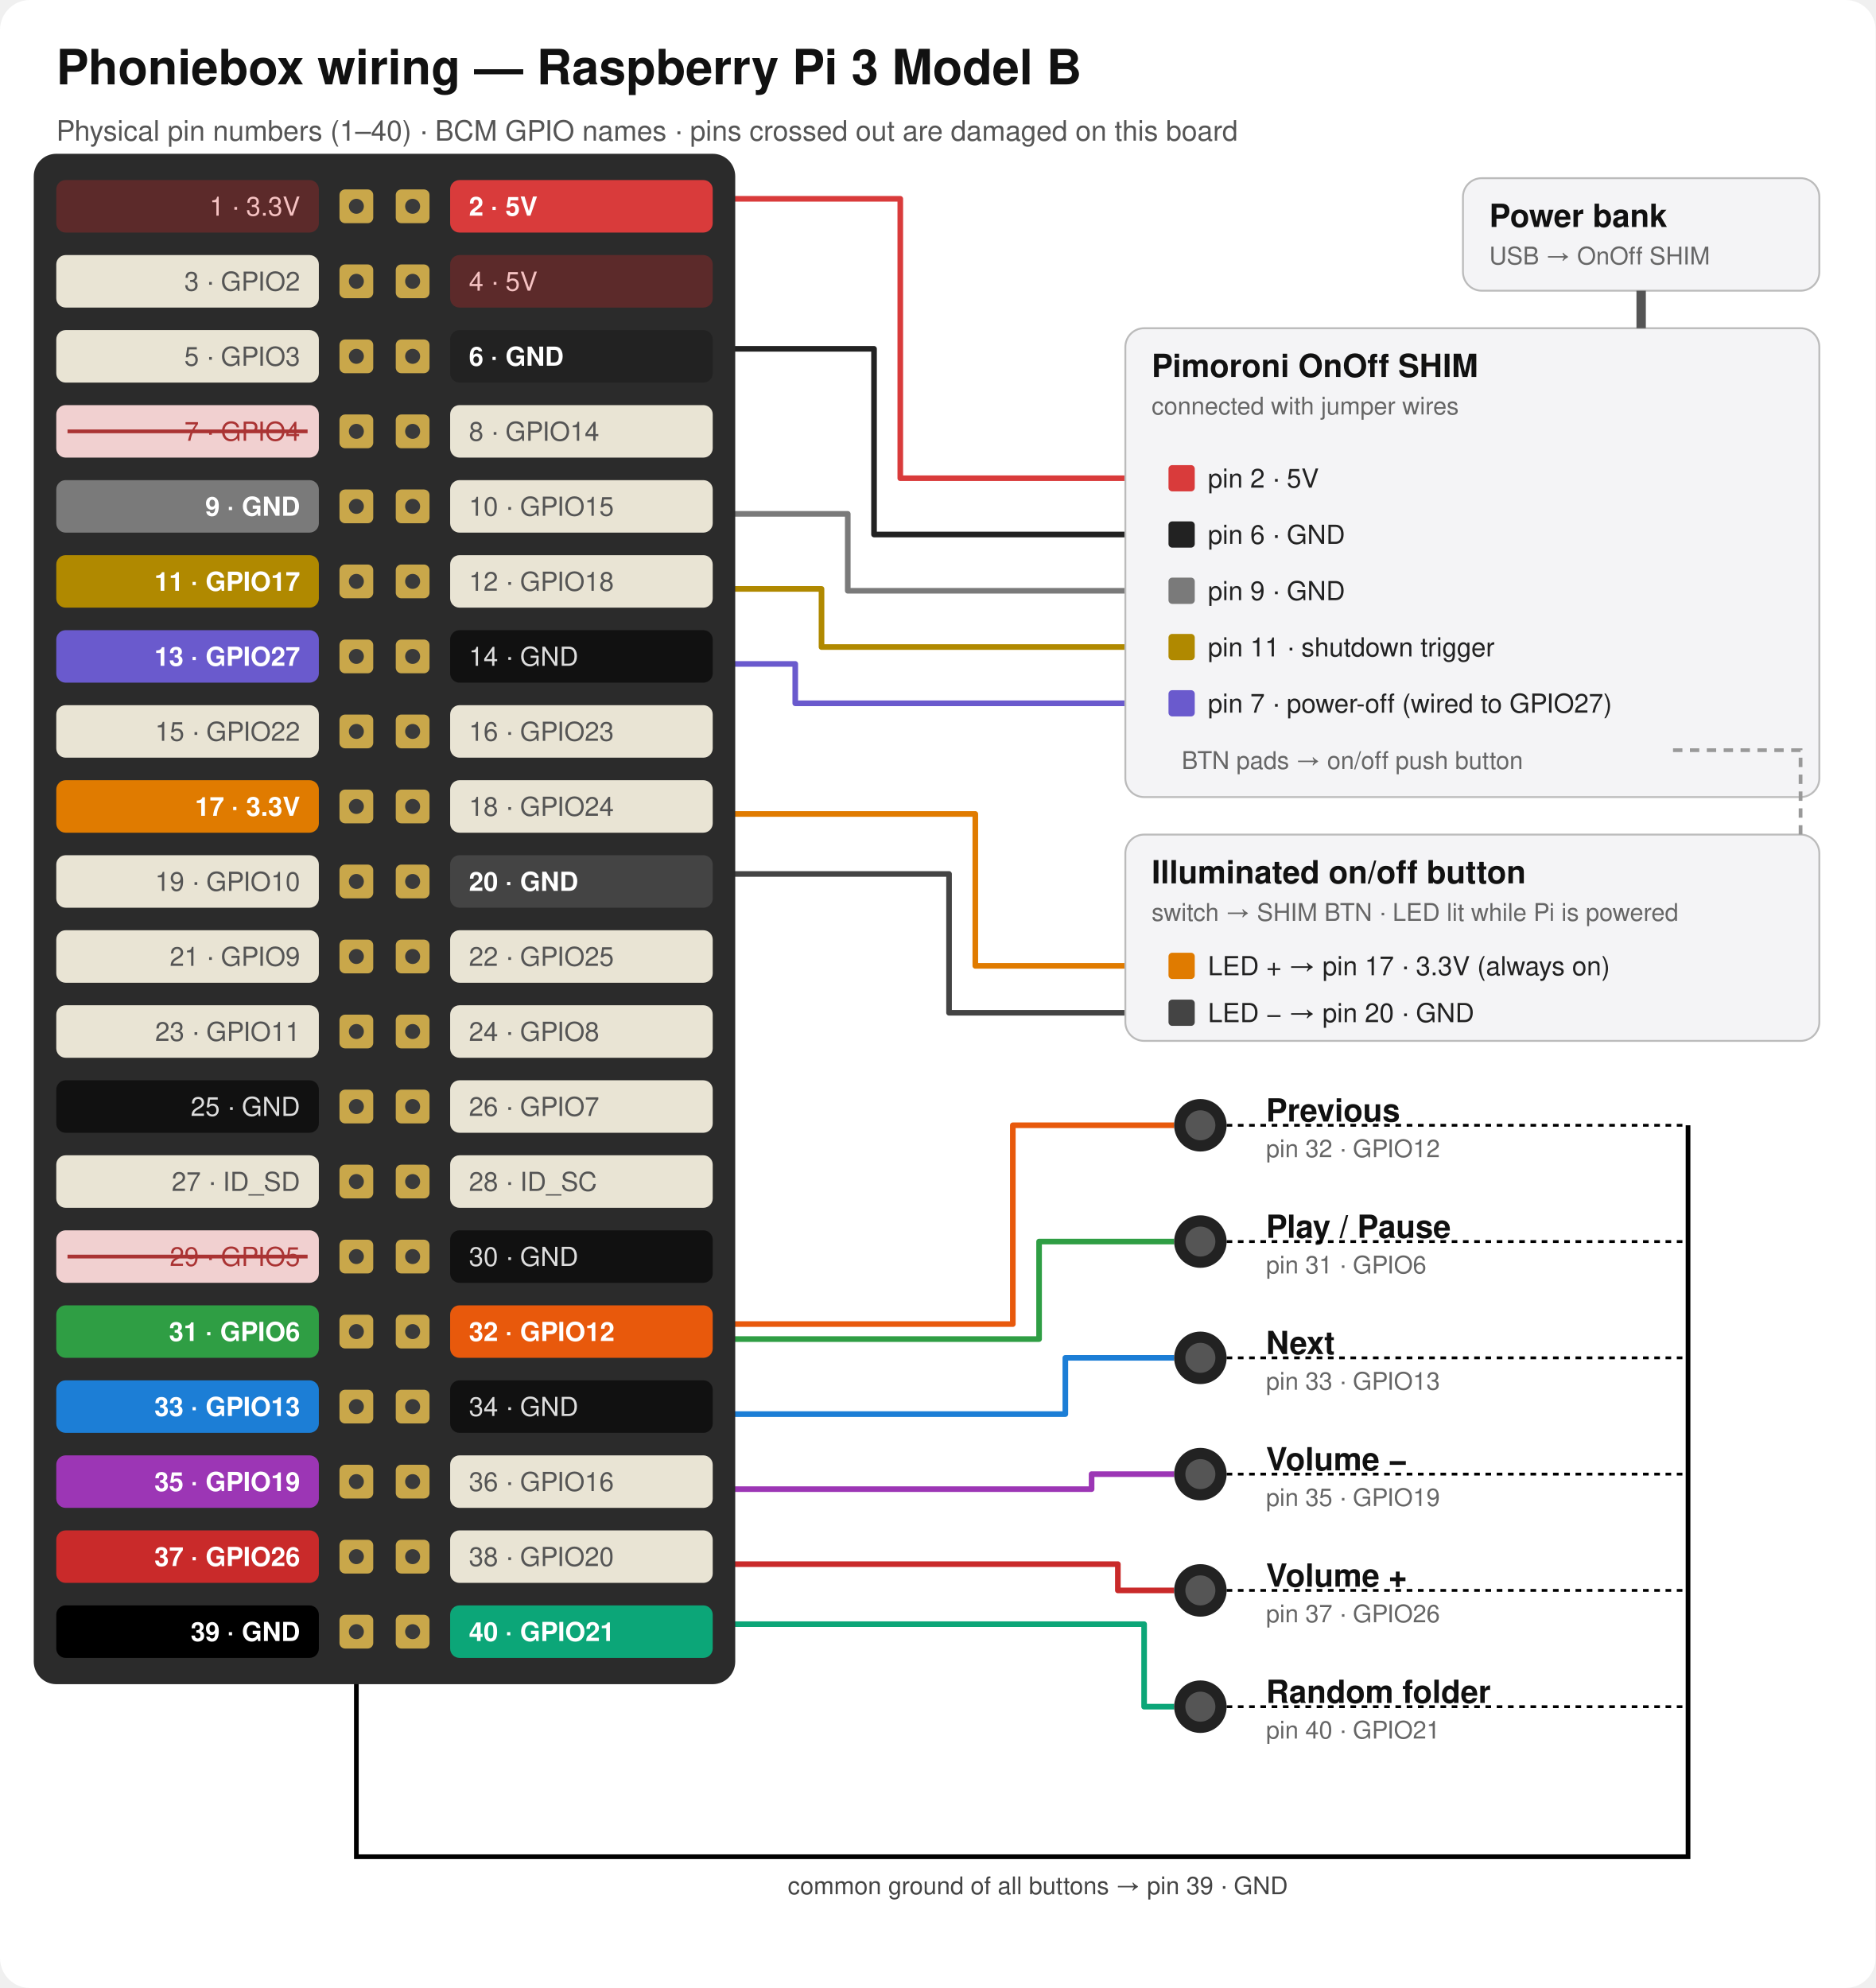
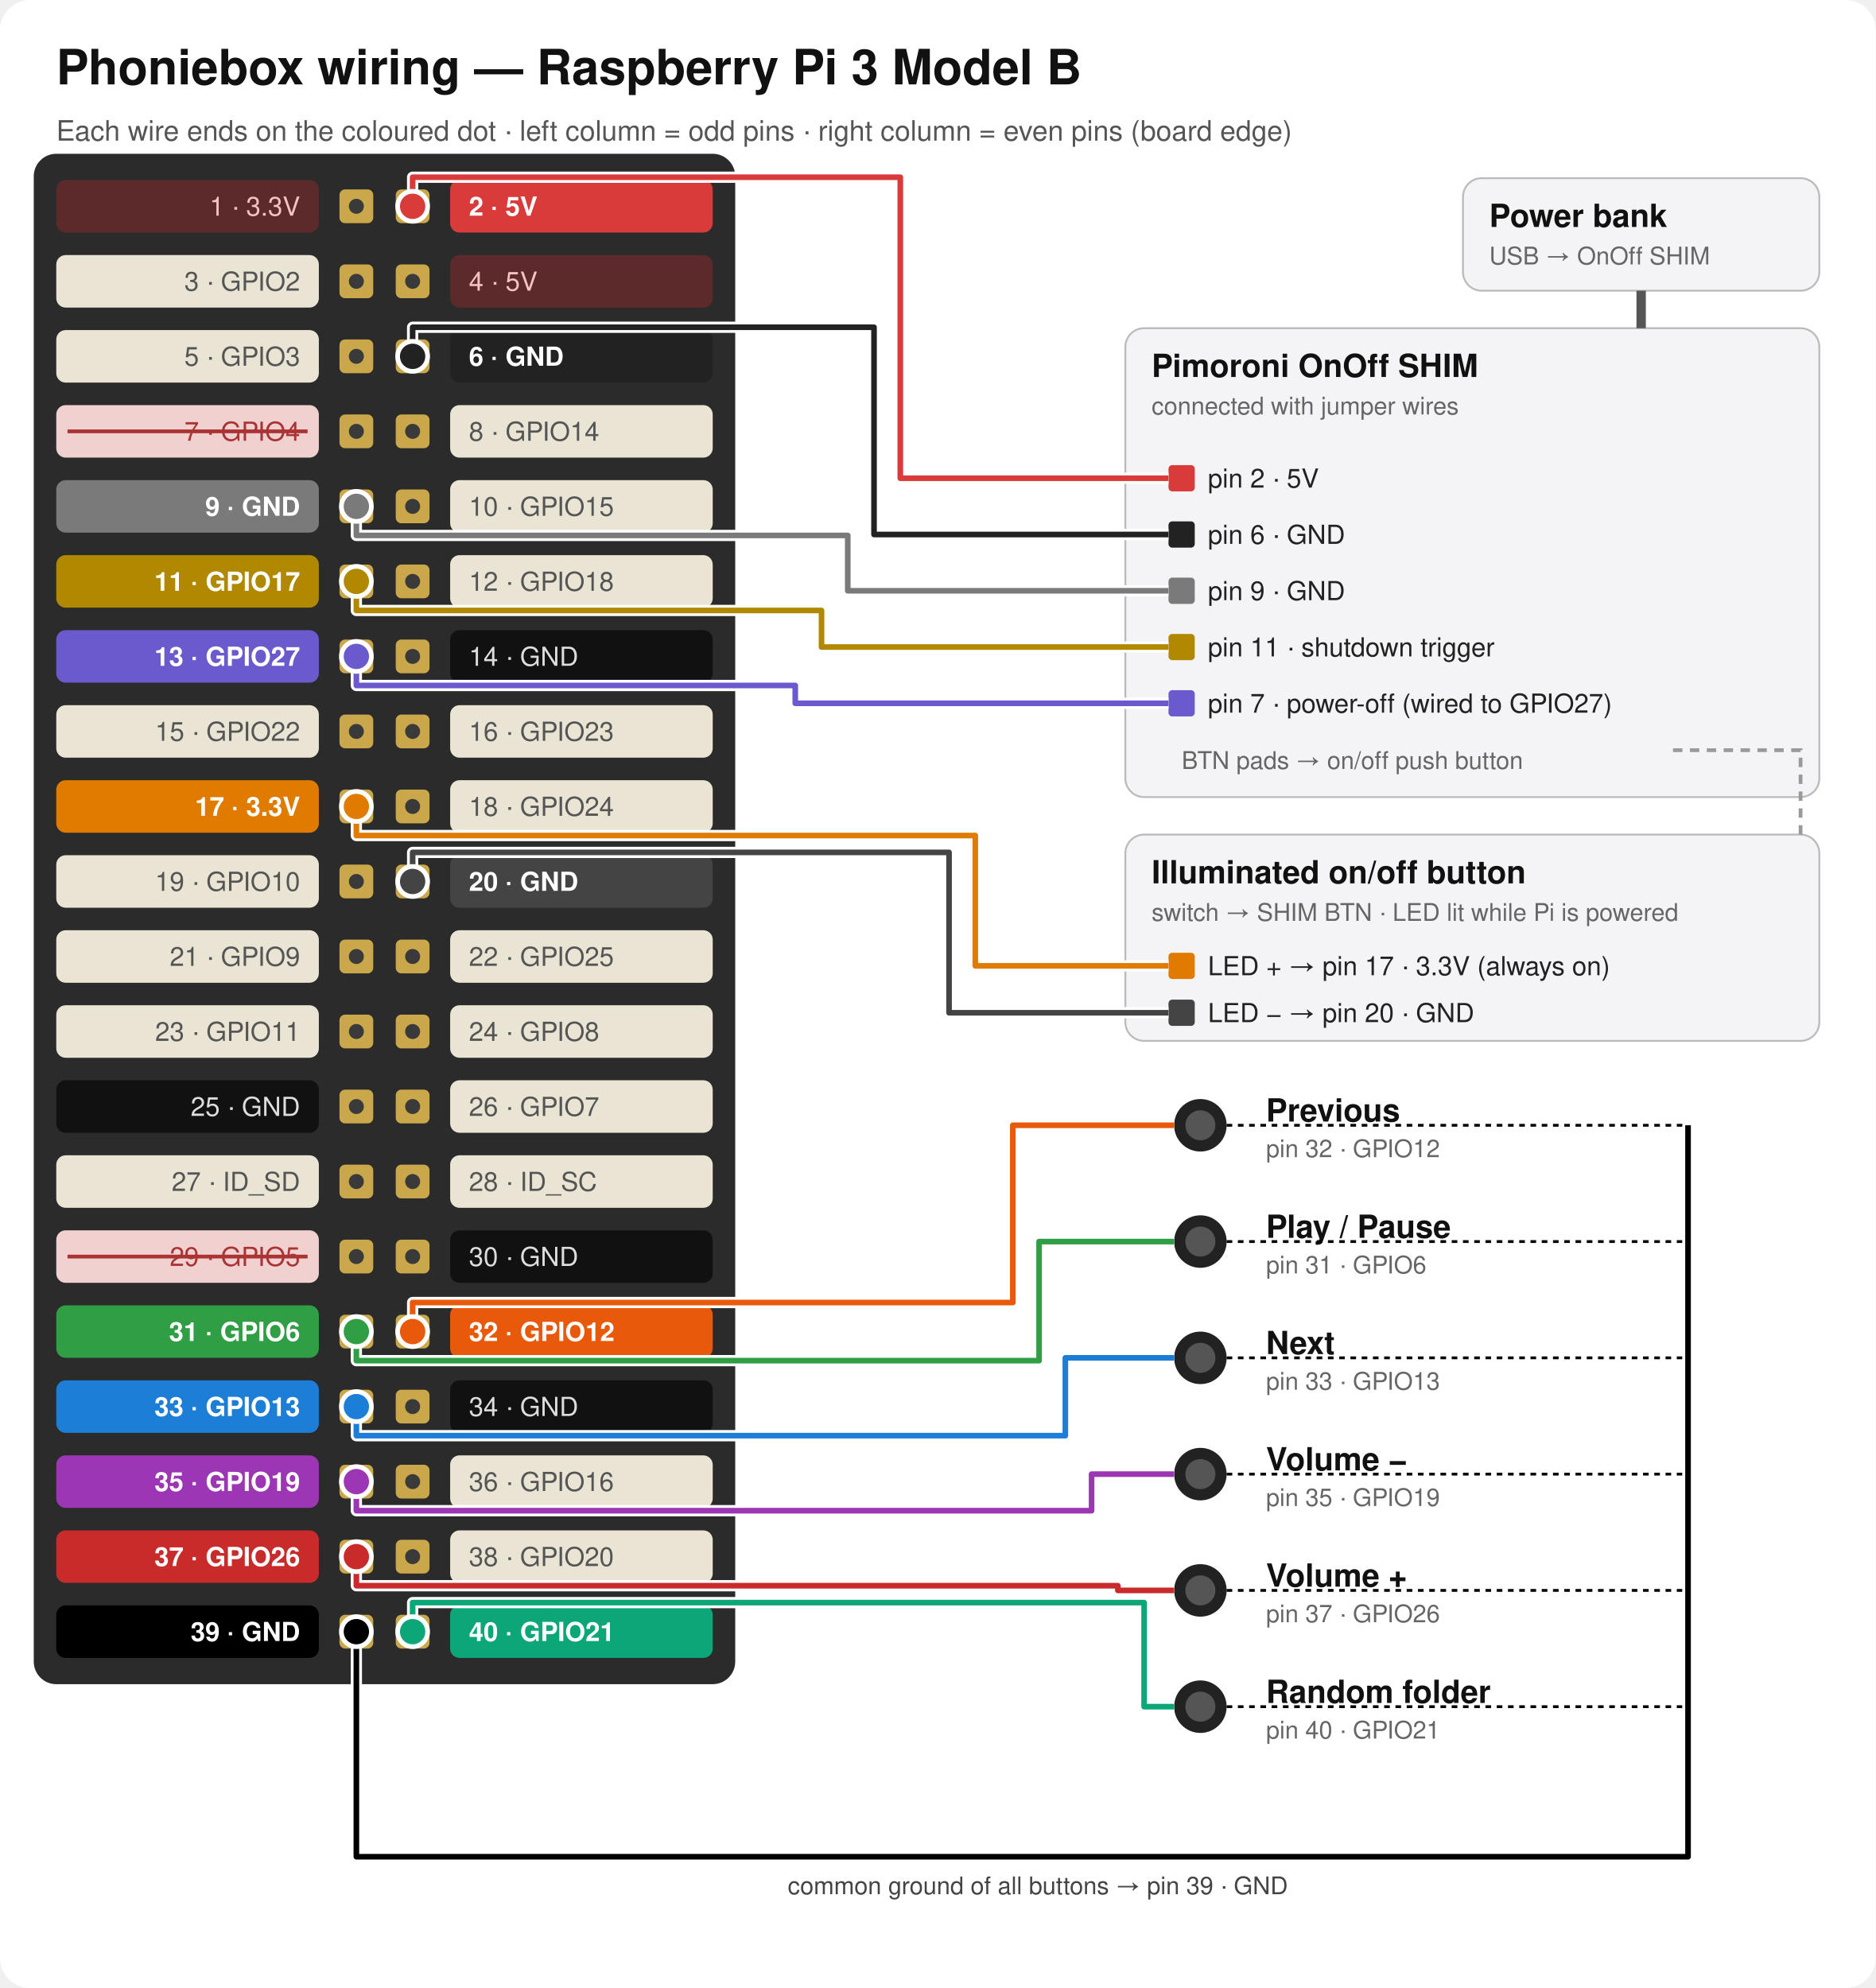
<svg xmlns="http://www.w3.org/2000/svg" width="1000" height="1060" viewBox="0 0 1000 1060" font-family="Helvetica, Arial, sans-serif">
  <rect width="1000" height="1060" rx="16" fill="#ffffff" />
  <text x="30" y="45" font-size="26" font-weight="700" fill="#111">Phoniebox wiring — Raspberry Pi 3 Model B</text>
-   <text x="30" y="75" font-size="15" fill="#555">Physical pin numbers (1–40) · BCM GPIO names · pins crossed out are damaged on this board</text>
-   <path d="M220,106 L480,106 L480,255 L623,255" stroke="#fff" stroke-width="6" fill="none" stroke-linejoin="round" />
-   <path d="M220,106 L480,106 L480,255 L623,255" stroke="#d93b3b" stroke-width="3" fill="none" stroke-linejoin="round" />
-   <path d="M220,186 L466,186 L466,285 L623,285" stroke="#fff" stroke-width="6" fill="none" stroke-linejoin="round" />
-   <path d="M220,186 L466,186 L466,285 L623,285" stroke="#222222" stroke-width="3" fill="none" stroke-linejoin="round" />
-   <path d="M190,274 L452,274 L452,315 L623,315" stroke="#fff" stroke-width="6" fill="none" stroke-linejoin="round" />
-   <path d="M190,274 L452,274 L452,315 L623,315" stroke="#7a7a7a" stroke-width="3" fill="none" stroke-linejoin="round" />
-   <path d="M190,314 L438,314 L438,345 L623,345" stroke="#fff" stroke-width="6" fill="none" stroke-linejoin="round" />
-   <path d="M190,314 L438,314 L438,345 L623,345" stroke="#b08900" stroke-width="3" fill="none" stroke-linejoin="round" />
-   <path d="M190,354 L424,354 L424,375 L623,375" stroke="#fff" stroke-width="6" fill="none" stroke-linejoin="round" />
-   <path d="M190,354 L424,354 L424,375 L623,375" stroke="#6a5acd" stroke-width="3" fill="none" stroke-linejoin="round" />
-   <path d="M190,434 L520,434 L520,515 L623,515" stroke="#fff" stroke-width="6" fill="none" stroke-linejoin="round" />
-   <path d="M190,434 L520,434 L520,515 L623,515" stroke="#e07b00" stroke-width="3" fill="none" stroke-linejoin="round" />
-   <path d="M220,466 L506,466 L506,540 L623,540" stroke="#fff" stroke-width="6" fill="none" stroke-linejoin="round" />
-   <path d="M220,466 L506,466 L506,540 L623,540" stroke="#444444" stroke-width="3" fill="none" stroke-linejoin="round" />
-   <path d="M220,706 L540,706 L540,600 L626,600" stroke="#fff" stroke-width="6" fill="none" stroke-linejoin="round" />
-   <path d="M220,706 L540,706 L540,600 L626,600" stroke="#e8590c" stroke-width="3" fill="none" stroke-linejoin="round" />
-   <path d="M190,714 L554,714 L554,662 L626,662" stroke="#fff" stroke-width="6" fill="none" stroke-linejoin="round" />
-   <path d="M190,714 L554,714 L554,662 L626,662" stroke="#2f9e44" stroke-width="3" fill="none" stroke-linejoin="round" />
-   <path d="M190,754 L568,754 L568,724 L626,724" stroke="#fff" stroke-width="6" fill="none" stroke-linejoin="round" />
-   <path d="M190,754 L568,754 L568,724 L626,724" stroke="#1c7ed6" stroke-width="3" fill="none" stroke-linejoin="round" />
-   <path d="M190,794 L582,794 L582,786 L626,786" stroke="#fff" stroke-width="6" fill="none" stroke-linejoin="round" />
-   <path d="M190,794 L582,794 L582,786 L626,786" stroke="#9c36b5" stroke-width="3" fill="none" stroke-linejoin="round" />
-   <path d="M190,834 L596,834 L596,848 L626,848" stroke="#fff" stroke-width="6" fill="none" stroke-linejoin="round" />
-   <path d="M190,834 L596,834 L596,848 L626,848" stroke="#c92a2a" stroke-width="3" fill="none" stroke-linejoin="round" />
-   <path d="M220,866 L610,866 L610,910 L626,910" stroke="#fff" stroke-width="6" fill="none" stroke-linejoin="round" />
-   <path d="M220,866 L610,866 L610,910 L626,910" stroke="#0ca678" stroke-width="3" fill="none" stroke-linejoin="round" />
+   <text x="30" y="75" font-size="15" fill="#555">Each wire ends on the coloured dot · left column = odd pins · right column = even pins (board edge)</text>
  <rect x="780" y="95" width="190" height="60" rx="10" fill="#f4f4f6" stroke="#bbb" />
  <text x="794" y="121" font-size="17" font-weight="700" fill="#111">Power bank</text>
  <text x="794" y="141" font-size="13" fill="#666">USB → OnOff SHIM</text>
  <rect x="600" y="175" width="370" height="250" rx="10" fill="#f4f4f6" stroke="#bbb" />
  <text x="614" y="201" font-size="17" font-weight="700" fill="#111">Pimoroni OnOff SHIM</text>
  <text x="614" y="221" font-size="13" fill="#666">connected with jumper wires</text>
  <rect x="623" y="248" width="14" height="14" rx="2" fill="#d93b3b" />
  <text x="644" y="260" font-size="14" fill="#222">pin 2 · 5V</text>
  <rect x="623" y="278" width="14" height="14" rx="2" fill="#222222" />
  <text x="644" y="290" font-size="14" fill="#222">pin 6 · GND</text>
  <rect x="623" y="308" width="14" height="14" rx="2" fill="#7a7a7a" />
  <text x="644" y="320" font-size="14" fill="#222">pin 9 · GND</text>
  <rect x="623" y="338" width="14" height="14" rx="2" fill="#b08900" />
  <text x="644" y="350" font-size="14" fill="#222">pin 11 · shutdown trigger</text>
  <rect x="623" y="368" width="14" height="14" rx="2" fill="#6a5acd" />
  <text x="644" y="380" font-size="14" fill="#222">pin 7 · power-off (wired to GPIO27)</text>
  <text x="630" y="410" font-size="13" fill="#666">BTN pads → on/off push button</text>
  <path d="M875,155 L875,175" stroke="#555" stroke-width="5" fill="none" />
  <rect x="600" y="445" width="370" height="110" rx="10" fill="#f4f4f6" stroke="#bbb" />
  <text x="614" y="471" font-size="17" font-weight="700" fill="#111">Illuminated on/off button</text>
  <text x="614" y="491" font-size="13" fill="#666">switch → SHIM BTN · LED lit while Pi is powered</text>
  <rect x="623" y="508" width="14" height="14" rx="2" fill="#e07b00" />
  <text x="644" y="520" font-size="14" fill="#222">LED +  → pin 17 · 3.3V (always on)</text>
  <rect x="623" y="533" width="14" height="14" rx="2" fill="#444444" />
  <text x="644" y="545" font-size="14" fill="#222">LED −  → pin 20 · GND</text>
  <path d="M960,445 L960,400 L890,400" stroke="#999" stroke-width="2" stroke-dasharray="5 4" fill="none" />
  <circle cx="640" cy="600" r="14" fill="#222" />
  <circle cx="640" cy="600" r="8" fill="#555" />
  <text x="675" y="598" font-size="17" font-weight="700" fill="#111">Previous</text>
  <text x="675" y="617" font-size="13" fill="#666">pin 32 · GPIO12</text>
  <path d="M654,600 L900,600" stroke="#000" stroke-width="1.5" stroke-dasharray="3 3" fill="none" />
  <circle cx="640" cy="662" r="14" fill="#222" />
  <circle cx="640" cy="662" r="8" fill="#555" />
  <text x="675" y="660" font-size="17" font-weight="700" fill="#111">Play / Pause</text>
  <text x="675" y="679" font-size="13" fill="#666">pin 31 · GPIO6</text>
  <path d="M654,662 L900,662" stroke="#000" stroke-width="1.5" stroke-dasharray="3 3" fill="none" />
  <circle cx="640" cy="724" r="14" fill="#222" />
  <circle cx="640" cy="724" r="8" fill="#555" />
  <text x="675" y="722" font-size="17" font-weight="700" fill="#111">Next</text>
  <text x="675" y="741" font-size="13" fill="#666">pin 33 · GPIO13</text>
  <path d="M654,724 L900,724" stroke="#000" stroke-width="1.5" stroke-dasharray="3 3" fill="none" />
  <circle cx="640" cy="786" r="14" fill="#222" />
  <circle cx="640" cy="786" r="8" fill="#555" />
  <text x="675" y="784" font-size="17" font-weight="700" fill="#111">Volume −</text>
  <text x="675" y="803" font-size="13" fill="#666">pin 35 · GPIO19</text>
  <path d="M654,786 L900,786" stroke="#000" stroke-width="1.5" stroke-dasharray="3 3" fill="none" />
  <circle cx="640" cy="848" r="14" fill="#222" />
  <circle cx="640" cy="848" r="8" fill="#555" />
  <text x="675" y="846" font-size="17" font-weight="700" fill="#111">Volume +</text>
  <text x="675" y="865" font-size="13" fill="#666">pin 37 · GPIO26</text>
  <path d="M654,848 L900,848" stroke="#000" stroke-width="1.5" stroke-dasharray="3 3" fill="none" />
  <circle cx="640" cy="910" r="14" fill="#222" />
  <circle cx="640" cy="910" r="8" fill="#555" />
  <text x="675" y="908" font-size="17" font-weight="700" fill="#111">Random folder</text>
  <text x="675" y="927" font-size="13" fill="#666">pin 40 · GPIO21</text>
  <path d="M654,910 L900,910" stroke="#000" stroke-width="1.5" stroke-dasharray="3 3" fill="none" />
-   <path d="M900,600 L900,990 L190,990 L190,870" stroke="#000" stroke-width="2.5" fill="none" />
  <text x="420" y="1010" font-size="13" fill="#444">common ground of all buttons → pin 39 · GND</text>
  <rect x="18" y="82" width="374" height="816" rx="12" fill="#2b2b2b" />
  <rect x="30" y="96" width="140" height="28" rx="5" fill="#5c2a2a" />
  <text x="160" y="115" font-size="14" font-weight="400" fill="#f5c2c2" text-anchor="end">1 · 3.3V</text>
  <rect x="181" y="101" width="18" height="18" rx="3" fill="#c9a74a" />
  <circle cx="190" cy="110" r="4" fill="#3a3a3a" />
  <rect x="240" y="96" width="140" height="28" rx="5" fill="#d93b3b" />
  <text x="250" y="115" font-size="14" font-weight="700" fill="#fff" text-anchor="start">2 · 5V</text>
  <rect x="211" y="101" width="18" height="18" rx="3" fill="#c9a74a" />
  <circle cx="220" cy="110" r="4" fill="#3a3a3a" />
  <rect x="30" y="136" width="140" height="28" rx="5" fill="#e9e4d4" />
  <text x="160" y="155" font-size="14" font-weight="400" fill="#555" text-anchor="end">3 · GPIO2</text>
  <rect x="181" y="141" width="18" height="18" rx="3" fill="#c9a74a" />
  <circle cx="190" cy="150" r="4" fill="#3a3a3a" />
  <rect x="240" y="136" width="140" height="28" rx="5" fill="#5c2a2a" />
  <text x="250" y="155" font-size="14" font-weight="400" fill="#f5c2c2" text-anchor="start">4 · 5V</text>
  <rect x="211" y="141" width="18" height="18" rx="3" fill="#c9a74a" />
  <circle cx="220" cy="150" r="4" fill="#3a3a3a" />
  <rect x="30" y="176" width="140" height="28" rx="5" fill="#e9e4d4" />
  <text x="160" y="195" font-size="14" font-weight="400" fill="#555" text-anchor="end">5 · GPIO3</text>
  <rect x="181" y="181" width="18" height="18" rx="3" fill="#c9a74a" />
  <circle cx="190" cy="190" r="4" fill="#3a3a3a" />
  <rect x="240" y="176" width="140" height="28" rx="5" fill="#222222" />
  <text x="250" y="195" font-size="14" font-weight="700" fill="#fff" text-anchor="start">6 · GND</text>
  <rect x="211" y="181" width="18" height="18" rx="3" fill="#c9a74a" />
  <circle cx="220" cy="190" r="4" fill="#3a3a3a" />
  <rect x="30" y="216" width="140" height="28" rx="5" fill="#f1d0d0" />
  <text x="160" y="235" font-size="14" font-weight="400" fill="#a33" text-anchor="end">7 · GPIO4</text>
  <line x1="36" y1="230" x2="164" y2="230" stroke="#a33" stroke-width="2" />
  <rect x="181" y="221" width="18" height="18" rx="3" fill="#c9a74a" />
  <circle cx="190" cy="230" r="4" fill="#3a3a3a" />
  <rect x="240" y="216" width="140" height="28" rx="5" fill="#e9e4d4" />
  <text x="250" y="235" font-size="14" font-weight="400" fill="#555" text-anchor="start">8 · GPIO14</text>
  <rect x="211" y="221" width="18" height="18" rx="3" fill="#c9a74a" />
  <circle cx="220" cy="230" r="4" fill="#3a3a3a" />
  <rect x="30" y="256" width="140" height="28" rx="5" fill="#7a7a7a" />
  <text x="160" y="275" font-size="14" font-weight="700" fill="#fff" text-anchor="end">9 · GND</text>
  <rect x="181" y="261" width="18" height="18" rx="3" fill="#c9a74a" />
  <circle cx="190" cy="270" r="4" fill="#3a3a3a" />
  <rect x="240" y="256" width="140" height="28" rx="5" fill="#e9e4d4" />
  <text x="250" y="275" font-size="14" font-weight="400" fill="#555" text-anchor="start">10 · GPIO15</text>
  <rect x="211" y="261" width="18" height="18" rx="3" fill="#c9a74a" />
  <circle cx="220" cy="270" r="4" fill="#3a3a3a" />
  <rect x="30" y="296" width="140" height="28" rx="5" fill="#b08900" />
  <text x="160" y="315" font-size="14" font-weight="700" fill="#fff" text-anchor="end">11 · GPIO17</text>
  <rect x="181" y="301" width="18" height="18" rx="3" fill="#c9a74a" />
  <circle cx="190" cy="310" r="4" fill="#3a3a3a" />
  <rect x="240" y="296" width="140" height="28" rx="5" fill="#e9e4d4" />
  <text x="250" y="315" font-size="14" font-weight="400" fill="#555" text-anchor="start">12 · GPIO18</text>
  <rect x="211" y="301" width="18" height="18" rx="3" fill="#c9a74a" />
  <circle cx="220" cy="310" r="4" fill="#3a3a3a" />
  <rect x="30" y="336" width="140" height="28" rx="5" fill="#6a5acd" />
  <text x="160" y="355" font-size="14" font-weight="700" fill="#fff" text-anchor="end">13 · GPIO27</text>
  <rect x="181" y="341" width="18" height="18" rx="3" fill="#c9a74a" />
  <circle cx="190" cy="350" r="4" fill="#3a3a3a" />
  <rect x="240" y="336" width="140" height="28" rx="5" fill="#111" />
  <text x="250" y="355" font-size="14" font-weight="400" fill="#ddd" text-anchor="start">14 · GND</text>
  <rect x="211" y="341" width="18" height="18" rx="3" fill="#c9a74a" />
  <circle cx="220" cy="350" r="4" fill="#3a3a3a" />
  <rect x="30" y="376" width="140" height="28" rx="5" fill="#e9e4d4" />
  <text x="160" y="395" font-size="14" font-weight="400" fill="#555" text-anchor="end">15 · GPIO22</text>
  <rect x="181" y="381" width="18" height="18" rx="3" fill="#c9a74a" />
  <circle cx="190" cy="390" r="4" fill="#3a3a3a" />
  <rect x="240" y="376" width="140" height="28" rx="5" fill="#e9e4d4" />
  <text x="250" y="395" font-size="14" font-weight="400" fill="#555" text-anchor="start">16 · GPIO23</text>
  <rect x="211" y="381" width="18" height="18" rx="3" fill="#c9a74a" />
  <circle cx="220" cy="390" r="4" fill="#3a3a3a" />
  <rect x="30" y="416" width="140" height="28" rx="5" fill="#e07b00" />
  <text x="160" y="435" font-size="14" font-weight="700" fill="#fff" text-anchor="end">17 · 3.3V</text>
  <rect x="181" y="421" width="18" height="18" rx="3" fill="#c9a74a" />
  <circle cx="190" cy="430" r="4" fill="#3a3a3a" />
  <rect x="240" y="416" width="140" height="28" rx="5" fill="#e9e4d4" />
  <text x="250" y="435" font-size="14" font-weight="400" fill="#555" text-anchor="start">18 · GPIO24</text>
  <rect x="211" y="421" width="18" height="18" rx="3" fill="#c9a74a" />
  <circle cx="220" cy="430" r="4" fill="#3a3a3a" />
  <rect x="30" y="456" width="140" height="28" rx="5" fill="#e9e4d4" />
  <text x="160" y="475" font-size="14" font-weight="400" fill="#555" text-anchor="end">19 · GPIO10</text>
  <rect x="181" y="461" width="18" height="18" rx="3" fill="#c9a74a" />
  <circle cx="190" cy="470" r="4" fill="#3a3a3a" />
  <rect x="240" y="456" width="140" height="28" rx="5" fill="#444444" />
  <text x="250" y="475" font-size="14" font-weight="700" fill="#fff" text-anchor="start">20 · GND</text>
  <rect x="211" y="461" width="18" height="18" rx="3" fill="#c9a74a" />
  <circle cx="220" cy="470" r="4" fill="#3a3a3a" />
  <rect x="30" y="496" width="140" height="28" rx="5" fill="#e9e4d4" />
  <text x="160" y="515" font-size="14" font-weight="400" fill="#555" text-anchor="end">21 · GPIO9</text>
  <rect x="181" y="501" width="18" height="18" rx="3" fill="#c9a74a" />
  <circle cx="190" cy="510" r="4" fill="#3a3a3a" />
  <rect x="240" y="496" width="140" height="28" rx="5" fill="#e9e4d4" />
  <text x="250" y="515" font-size="14" font-weight="400" fill="#555" text-anchor="start">22 · GPIO25</text>
  <rect x="211" y="501" width="18" height="18" rx="3" fill="#c9a74a" />
  <circle cx="220" cy="510" r="4" fill="#3a3a3a" />
  <rect x="30" y="536" width="140" height="28" rx="5" fill="#e9e4d4" />
  <text x="160" y="555" font-size="14" font-weight="400" fill="#555" text-anchor="end">23 · GPIO11</text>
  <rect x="181" y="541" width="18" height="18" rx="3" fill="#c9a74a" />
  <circle cx="190" cy="550" r="4" fill="#3a3a3a" />
  <rect x="240" y="536" width="140" height="28" rx="5" fill="#e9e4d4" />
  <text x="250" y="555" font-size="14" font-weight="400" fill="#555" text-anchor="start">24 · GPIO8</text>
  <rect x="211" y="541" width="18" height="18" rx="3" fill="#c9a74a" />
  <circle cx="220" cy="550" r="4" fill="#3a3a3a" />
  <rect x="30" y="576" width="140" height="28" rx="5" fill="#111" />
  <text x="160" y="595" font-size="14" font-weight="400" fill="#ddd" text-anchor="end">25 · GND</text>
  <rect x="181" y="581" width="18" height="18" rx="3" fill="#c9a74a" />
  <circle cx="190" cy="590" r="4" fill="#3a3a3a" />
  <rect x="240" y="576" width="140" height="28" rx="5" fill="#e9e4d4" />
  <text x="250" y="595" font-size="14" font-weight="400" fill="#555" text-anchor="start">26 · GPIO7</text>
  <rect x="211" y="581" width="18" height="18" rx="3" fill="#c9a74a" />
  <circle cx="220" cy="590" r="4" fill="#3a3a3a" />
  <rect x="30" y="616" width="140" height="28" rx="5" fill="#e9e4d4" />
  <text x="160" y="635" font-size="14" font-weight="400" fill="#555" text-anchor="end">27 · ID_SD</text>
  <rect x="181" y="621" width="18" height="18" rx="3" fill="#c9a74a" />
  <circle cx="190" cy="630" r="4" fill="#3a3a3a" />
  <rect x="240" y="616" width="140" height="28" rx="5" fill="#e9e4d4" />
  <text x="250" y="635" font-size="14" font-weight="400" fill="#555" text-anchor="start">28 · ID_SC</text>
  <rect x="211" y="621" width="18" height="18" rx="3" fill="#c9a74a" />
  <circle cx="220" cy="630" r="4" fill="#3a3a3a" />
  <rect x="30" y="656" width="140" height="28" rx="5" fill="#f1d0d0" />
  <text x="160" y="675" font-size="14" font-weight="400" fill="#a33" text-anchor="end">29 · GPIO5</text>
  <line x1="36" y1="670" x2="164" y2="670" stroke="#a33" stroke-width="2" />
  <rect x="181" y="661" width="18" height="18" rx="3" fill="#c9a74a" />
  <circle cx="190" cy="670" r="4" fill="#3a3a3a" />
  <rect x="240" y="656" width="140" height="28" rx="5" fill="#111" />
  <text x="250" y="675" font-size="14" font-weight="400" fill="#ddd" text-anchor="start">30 · GND</text>
  <rect x="211" y="661" width="18" height="18" rx="3" fill="#c9a74a" />
  <circle cx="220" cy="670" r="4" fill="#3a3a3a" />
  <rect x="30" y="696" width="140" height="28" rx="5" fill="#2f9e44" />
  <text x="160" y="715" font-size="14" font-weight="700" fill="#fff" text-anchor="end">31 · GPIO6</text>
  <rect x="181" y="701" width="18" height="18" rx="3" fill="#c9a74a" />
  <circle cx="190" cy="710" r="4" fill="#3a3a3a" />
  <rect x="240" y="696" width="140" height="28" rx="5" fill="#e8590c" />
  <text x="250" y="715" font-size="14" font-weight="700" fill="#fff" text-anchor="start">32 · GPIO12</text>
  <rect x="211" y="701" width="18" height="18" rx="3" fill="#c9a74a" />
  <circle cx="220" cy="710" r="4" fill="#3a3a3a" />
  <rect x="30" y="736" width="140" height="28" rx="5" fill="#1c7ed6" />
  <text x="160" y="755" font-size="14" font-weight="700" fill="#fff" text-anchor="end">33 · GPIO13</text>
  <rect x="181" y="741" width="18" height="18" rx="3" fill="#c9a74a" />
  <circle cx="190" cy="750" r="4" fill="#3a3a3a" />
  <rect x="240" y="736" width="140" height="28" rx="5" fill="#111" />
  <text x="250" y="755" font-size="14" font-weight="400" fill="#ddd" text-anchor="start">34 · GND</text>
  <rect x="211" y="741" width="18" height="18" rx="3" fill="#c9a74a" />
  <circle cx="220" cy="750" r="4" fill="#3a3a3a" />
  <rect x="30" y="776" width="140" height="28" rx="5" fill="#9c36b5" />
  <text x="160" y="795" font-size="14" font-weight="700" fill="#fff" text-anchor="end">35 · GPIO19</text>
  <rect x="181" y="781" width="18" height="18" rx="3" fill="#c9a74a" />
  <circle cx="190" cy="790" r="4" fill="#3a3a3a" />
  <rect x="240" y="776" width="140" height="28" rx="5" fill="#e9e4d4" />
  <text x="250" y="795" font-size="14" font-weight="400" fill="#555" text-anchor="start">36 · GPIO16</text>
  <rect x="211" y="781" width="18" height="18" rx="3" fill="#c9a74a" />
  <circle cx="220" cy="790" r="4" fill="#3a3a3a" />
  <rect x="30" y="816" width="140" height="28" rx="5" fill="#c92a2a" />
  <text x="160" y="835" font-size="14" font-weight="700" fill="#fff" text-anchor="end">37 · GPIO26</text>
  <rect x="181" y="821" width="18" height="18" rx="3" fill="#c9a74a" />
  <circle cx="190" cy="830" r="4" fill="#3a3a3a" />
  <rect x="240" y="816" width="140" height="28" rx="5" fill="#e9e4d4" />
  <text x="250" y="835" font-size="14" font-weight="400" fill="#555" text-anchor="start">38 · GPIO20</text>
  <rect x="211" y="821" width="18" height="18" rx="3" fill="#c9a74a" />
  <circle cx="220" cy="830" r="4" fill="#3a3a3a" />
  <rect x="30" y="856" width="140" height="28" rx="5" fill="#000000" />
  <text x="160" y="875" font-size="14" font-weight="700" fill="#fff" text-anchor="end">39 · GND</text>
  <rect x="181" y="861" width="18" height="18" rx="3" fill="#c9a74a" />
  <circle cx="190" cy="870" r="4" fill="#3a3a3a" />
  <rect x="240" y="856" width="140" height="28" rx="5" fill="#0ca678" />
  <text x="250" y="875" font-size="14" font-weight="700" fill="#fff" text-anchor="start">40 · GPIO21</text>
  <rect x="211" y="861" width="18" height="18" rx="3" fill="#c9a74a" />
  <circle cx="220" cy="870" r="4" fill="#3a3a3a" />
+   <path d="M220,110 L220,94.5 L480,94.5 L480,255 L623,255" stroke="#fff" stroke-width="6" fill="none" stroke-linejoin="round" />
+   <path d="M220,110 L220,94.5 L480,94.5 L480,255 L623,255" stroke="#d93b3b" stroke-width="3" fill="none" stroke-linejoin="round" />
+   <path d="M220,190 L220,174.5 L466,174.5 L466,285 L623,285" stroke="#fff" stroke-width="6" fill="none" stroke-linejoin="round" />
+   <path d="M220,190 L220,174.5 L466,174.5 L466,285 L623,285" stroke="#222222" stroke-width="3" fill="none" stroke-linejoin="round" />
+   <path d="M190,270 L190,285.5 L452,285.5 L452,315 L623,315" stroke="#fff" stroke-width="6" fill="none" stroke-linejoin="round" />
+   <path d="M190,270 L190,285.5 L452,285.5 L452,315 L623,315" stroke="#7a7a7a" stroke-width="3" fill="none" stroke-linejoin="round" />
+   <path d="M190,310 L190,325.5 L438,325.5 L438,345 L623,345" stroke="#fff" stroke-width="6" fill="none" stroke-linejoin="round" />
+   <path d="M190,310 L190,325.5 L438,325.5 L438,345 L623,345" stroke="#b08900" stroke-width="3" fill="none" stroke-linejoin="round" />
+   <path d="M190,350 L190,365.5 L424,365.5 L424,375 L623,375" stroke="#fff" stroke-width="6" fill="none" stroke-linejoin="round" />
+   <path d="M190,350 L190,365.5 L424,365.5 L424,375 L623,375" stroke="#6a5acd" stroke-width="3" fill="none" stroke-linejoin="round" />
+   <path d="M190,430 L190,445.5 L520,445.5 L520,515 L623,515" stroke="#fff" stroke-width="6" fill="none" stroke-linejoin="round" />
+   <path d="M190,430 L190,445.5 L520,445.5 L520,515 L623,515" stroke="#e07b00" stroke-width="3" fill="none" stroke-linejoin="round" />
+   <path d="M220,470 L220,454.5 L506,454.5 L506,540 L623,540" stroke="#fff" stroke-width="6" fill="none" stroke-linejoin="round" />
+   <path d="M220,470 L220,454.5 L506,454.5 L506,540 L623,540" stroke="#444444" stroke-width="3" fill="none" stroke-linejoin="round" />
+   <path d="M220,710 L220,694.5 L540,694.5 L540,600 L626,600" stroke="#fff" stroke-width="6" fill="none" stroke-linejoin="round" />
+   <path d="M220,710 L220,694.5 L540,694.5 L540,600 L626,600" stroke="#e8590c" stroke-width="3" fill="none" stroke-linejoin="round" />
+   <path d="M190,710 L190,725.5 L554,725.5 L554,662 L626,662" stroke="#fff" stroke-width="6" fill="none" stroke-linejoin="round" />
+   <path d="M190,710 L190,725.5 L554,725.5 L554,662 L626,662" stroke="#2f9e44" stroke-width="3" fill="none" stroke-linejoin="round" />
+   <path d="M190,750 L190,765.5 L568,765.5 L568,724 L626,724" stroke="#fff" stroke-width="6" fill="none" stroke-linejoin="round" />
+   <path d="M190,750 L190,765.5 L568,765.5 L568,724 L626,724" stroke="#1c7ed6" stroke-width="3" fill="none" stroke-linejoin="round" />
+   <path d="M190,790 L190,805.5 L582,805.5 L582,786 L626,786" stroke="#fff" stroke-width="6" fill="none" stroke-linejoin="round" />
+   <path d="M190,790 L190,805.5 L582,805.5 L582,786 L626,786" stroke="#9c36b5" stroke-width="3" fill="none" stroke-linejoin="round" />
+   <path d="M190,830 L190,845.5 L596,845.5 L596,848 L626,848" stroke="#fff" stroke-width="6" fill="none" stroke-linejoin="round" />
+   <path d="M190,830 L190,845.5 L596,845.5 L596,848 L626,848" stroke="#c92a2a" stroke-width="3" fill="none" stroke-linejoin="round" />
+   <path d="M220,870 L220,854.5 L610,854.5 L610,910 L626,910" stroke="#fff" stroke-width="6" fill="none" stroke-linejoin="round" />
+   <path d="M220,870 L220,854.5 L610,854.5 L610,910 L626,910" stroke="#0ca678" stroke-width="3" fill="none" stroke-linejoin="round" />
+   <path d="M900,600 L900,990 L190,990 L190,870" stroke="#fff" stroke-width="6" fill="none" stroke-linejoin="round" />
+   <path d="M900,600 L900,990 L190,990 L190,870" stroke="#000000" stroke-width="3" fill="none" stroke-linejoin="round" />
+   <circle cx="220" cy="110" r="8" fill="#d93b3b" stroke="#fff" stroke-width="2.5" />
+   <circle cx="220" cy="190" r="8" fill="#222222" stroke="#fff" stroke-width="2.5" />
+   <circle cx="190" cy="270" r="8" fill="#7a7a7a" stroke="#fff" stroke-width="2.5" />
+   <circle cx="190" cy="310" r="8" fill="#b08900" stroke="#fff" stroke-width="2.5" />
+   <circle cx="190" cy="350" r="8" fill="#6a5acd" stroke="#fff" stroke-width="2.5" />
+   <circle cx="190" cy="430" r="8" fill="#e07b00" stroke="#fff" stroke-width="2.5" />
+   <circle cx="220" cy="470" r="8" fill="#444444" stroke="#fff" stroke-width="2.5" />
+   <circle cx="220" cy="710" r="8" fill="#e8590c" stroke="#fff" stroke-width="2.5" />
+   <circle cx="190" cy="710" r="8" fill="#2f9e44" stroke="#fff" stroke-width="2.5" />
+   <circle cx="190" cy="750" r="8" fill="#1c7ed6" stroke="#fff" stroke-width="2.5" />
+   <circle cx="190" cy="790" r="8" fill="#9c36b5" stroke="#fff" stroke-width="2.5" />
+   <circle cx="190" cy="830" r="8" fill="#c92a2a" stroke="#fff" stroke-width="2.5" />
+   <circle cx="220" cy="870" r="8" fill="#0ca678" stroke="#fff" stroke-width="2.5" />
+   <circle cx="190" cy="870" r="8" fill="#000000" stroke="#fff" stroke-width="2.5" />
</svg>
